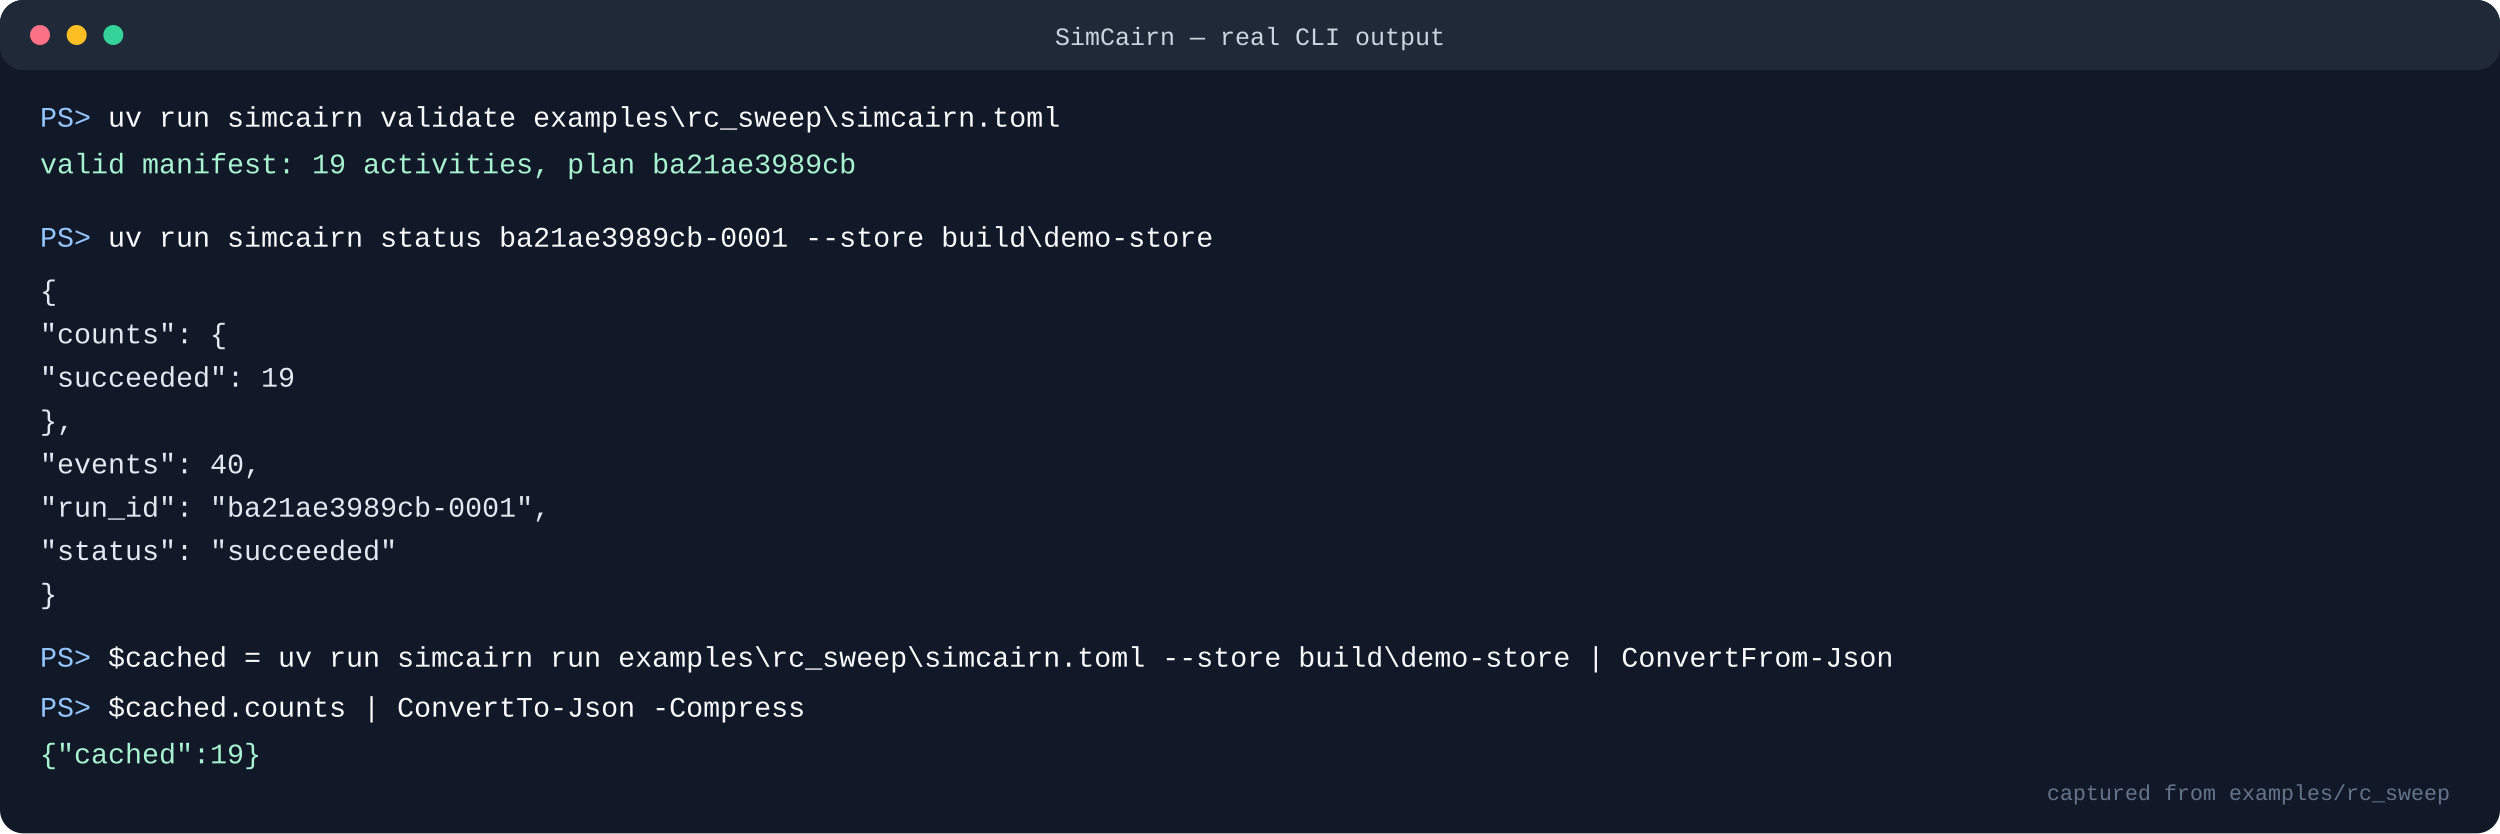
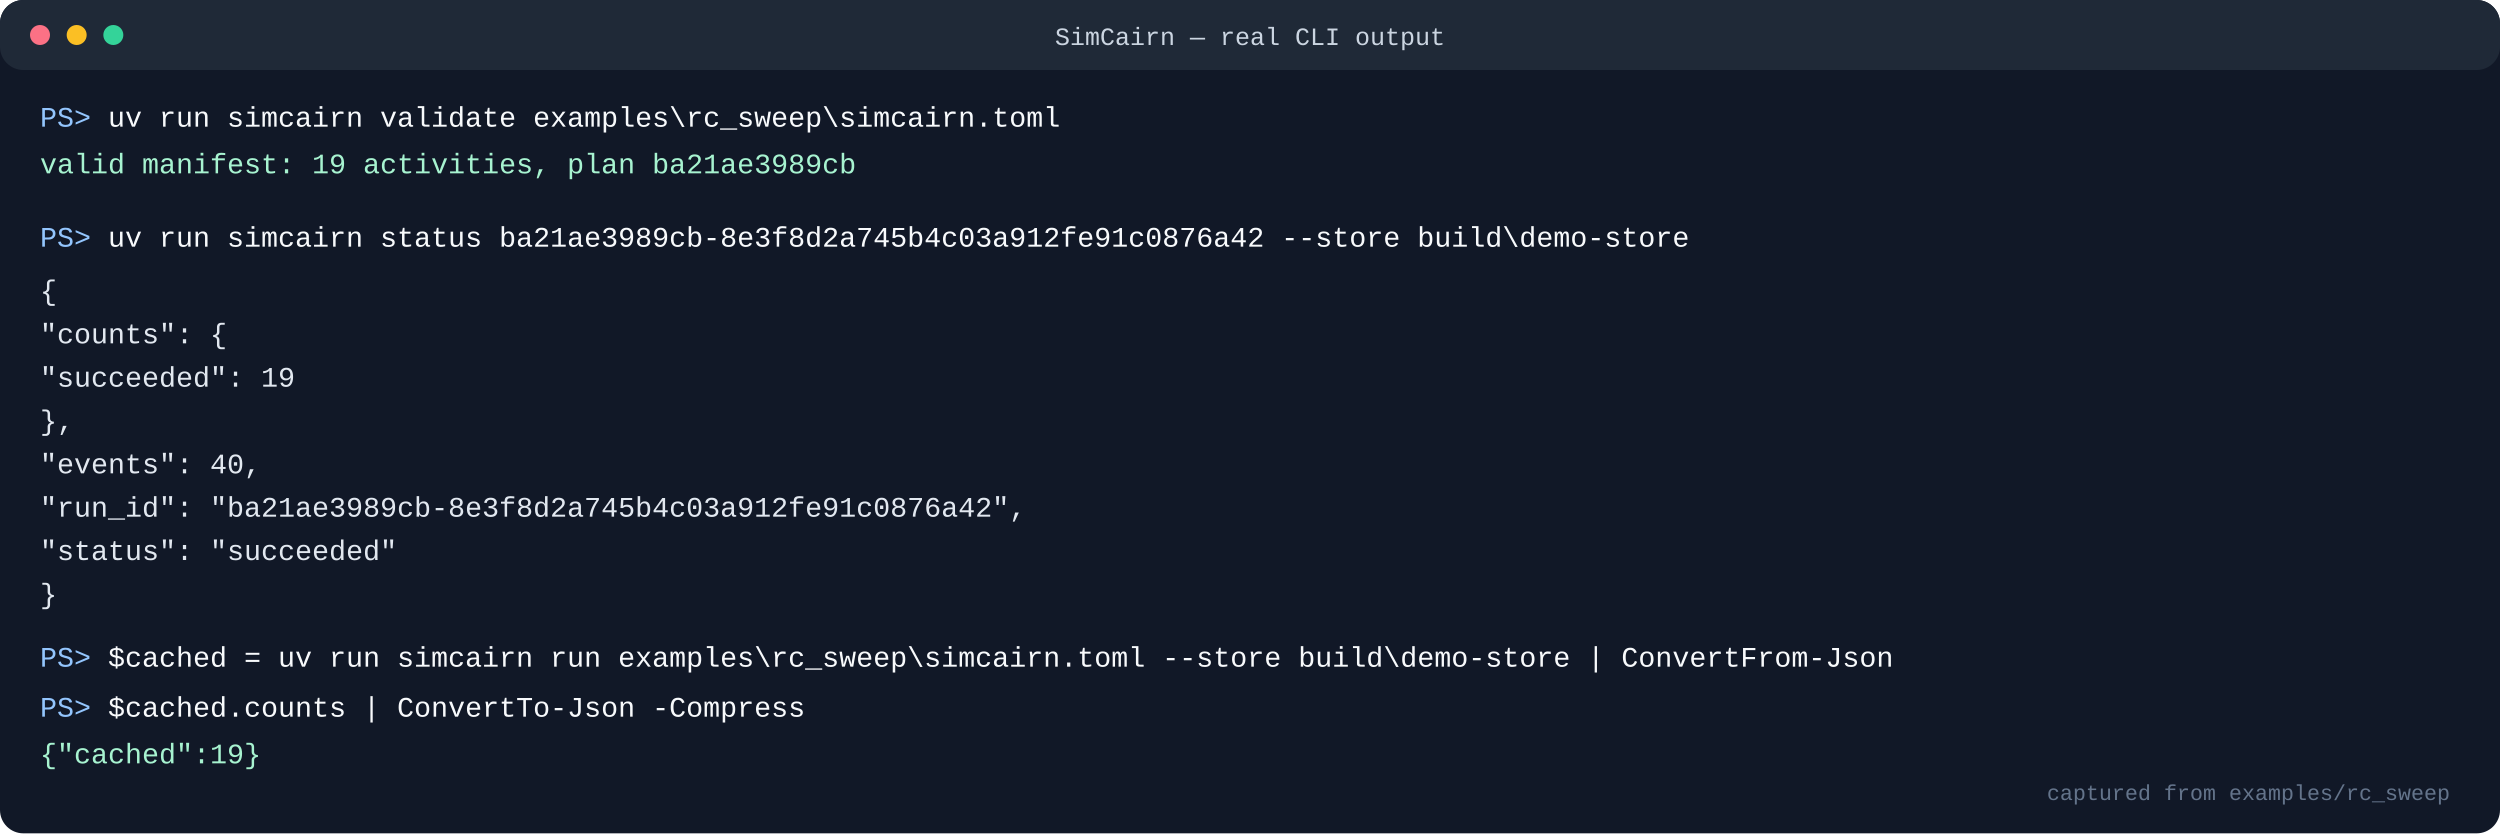
<svg xmlns="http://www.w3.org/2000/svg" width="1500" height="500" viewBox="0 0 1500 500" role="img" aria-labelledby="title description">
  <rect width="1500" height="500" rx="14" fill="#111827" />
  <rect width="1500" height="42" rx="14" fill="#1f2937" />
  <circle cx="24" cy="21" r="6" fill="#fb7185" />
  <circle cx="46" cy="21" r="6" fill="#fbbf24" />
  <circle cx="68" cy="21" r="6" fill="#34d399" />
  <text x="750" y="27" text-anchor="middle" fill="#cbd5e1" font-family="Consolas, 'Courier New', monospace" font-size="15">SimCairn — real CLI output</text>
  <g font-family="Consolas, 'Courier New', monospace" font-size="17">
    <text x="24" y="76" fill="#93c5fd">PS&gt; <tspan fill="#f8fafc">uv run simcairn validate examples\rc_sweep\simcairn.toml</tspan>
    </text>
    <text x="24" y="104" fill="#a7f3d0">valid manifest: 19 activities, plan ba21ae3989cb</text>
-     <text x="24" y="148" fill="#93c5fd">PS&gt; <tspan fill="#f8fafc">uv run simcairn status ba21ae3989cb-0001 --store build\demo-store</tspan>
+     <text x="24" y="148" fill="#93c5fd">PS&gt; <tspan fill="#f8fafc">uv run simcairn status ba21ae3989cb-8e3f8d2a745b4c03a912fe91c0876a42 --store build\demo-store</tspan>
    </text>
    <text x="24" y="180" fill="#e2e8f0">{</text>
    <text x="24" y="206" fill="#e2e8f0">  "counts": {</text>
    <text x="24" y="232" fill="#e2e8f0">    "succeeded": 19</text>
    <text x="24" y="258" fill="#e2e8f0">  },</text>
    <text x="24" y="284" fill="#e2e8f0">  "events": 40,</text>
-     <text x="24" y="310" fill="#e2e8f0">  "run_id": "ba21ae3989cb-0001",</text>
+     <text x="24" y="310" fill="#e2e8f0">  "run_id": "ba21ae3989cb-8e3f8d2a745b4c03a912fe91c0876a42",</text>
    <text x="24" y="336" fill="#e2e8f0">  "status": "succeeded"</text>
    <text x="24" y="362" fill="#e2e8f0">}</text>
    <text x="24" y="400" fill="#93c5fd">PS&gt; <tspan fill="#f8fafc">$cached = uv run simcairn run examples\rc_sweep\simcairn.toml --store build\demo-store | ConvertFrom-Json</tspan>
    </text>
    <text x="24" y="430" fill="#93c5fd">PS&gt; <tspan fill="#f8fafc">$cached.counts | ConvertTo-Json -Compress</tspan>
    </text>
    <text x="24" y="458" fill="#a7f3d0">{"cached":19}</text>
  </g>
  <text x="1470" y="480" text-anchor="end" fill="#64748b" font-family="Consolas, 'Courier New', monospace" font-size="13">captured from examples/rc_sweep</text>
</svg>
